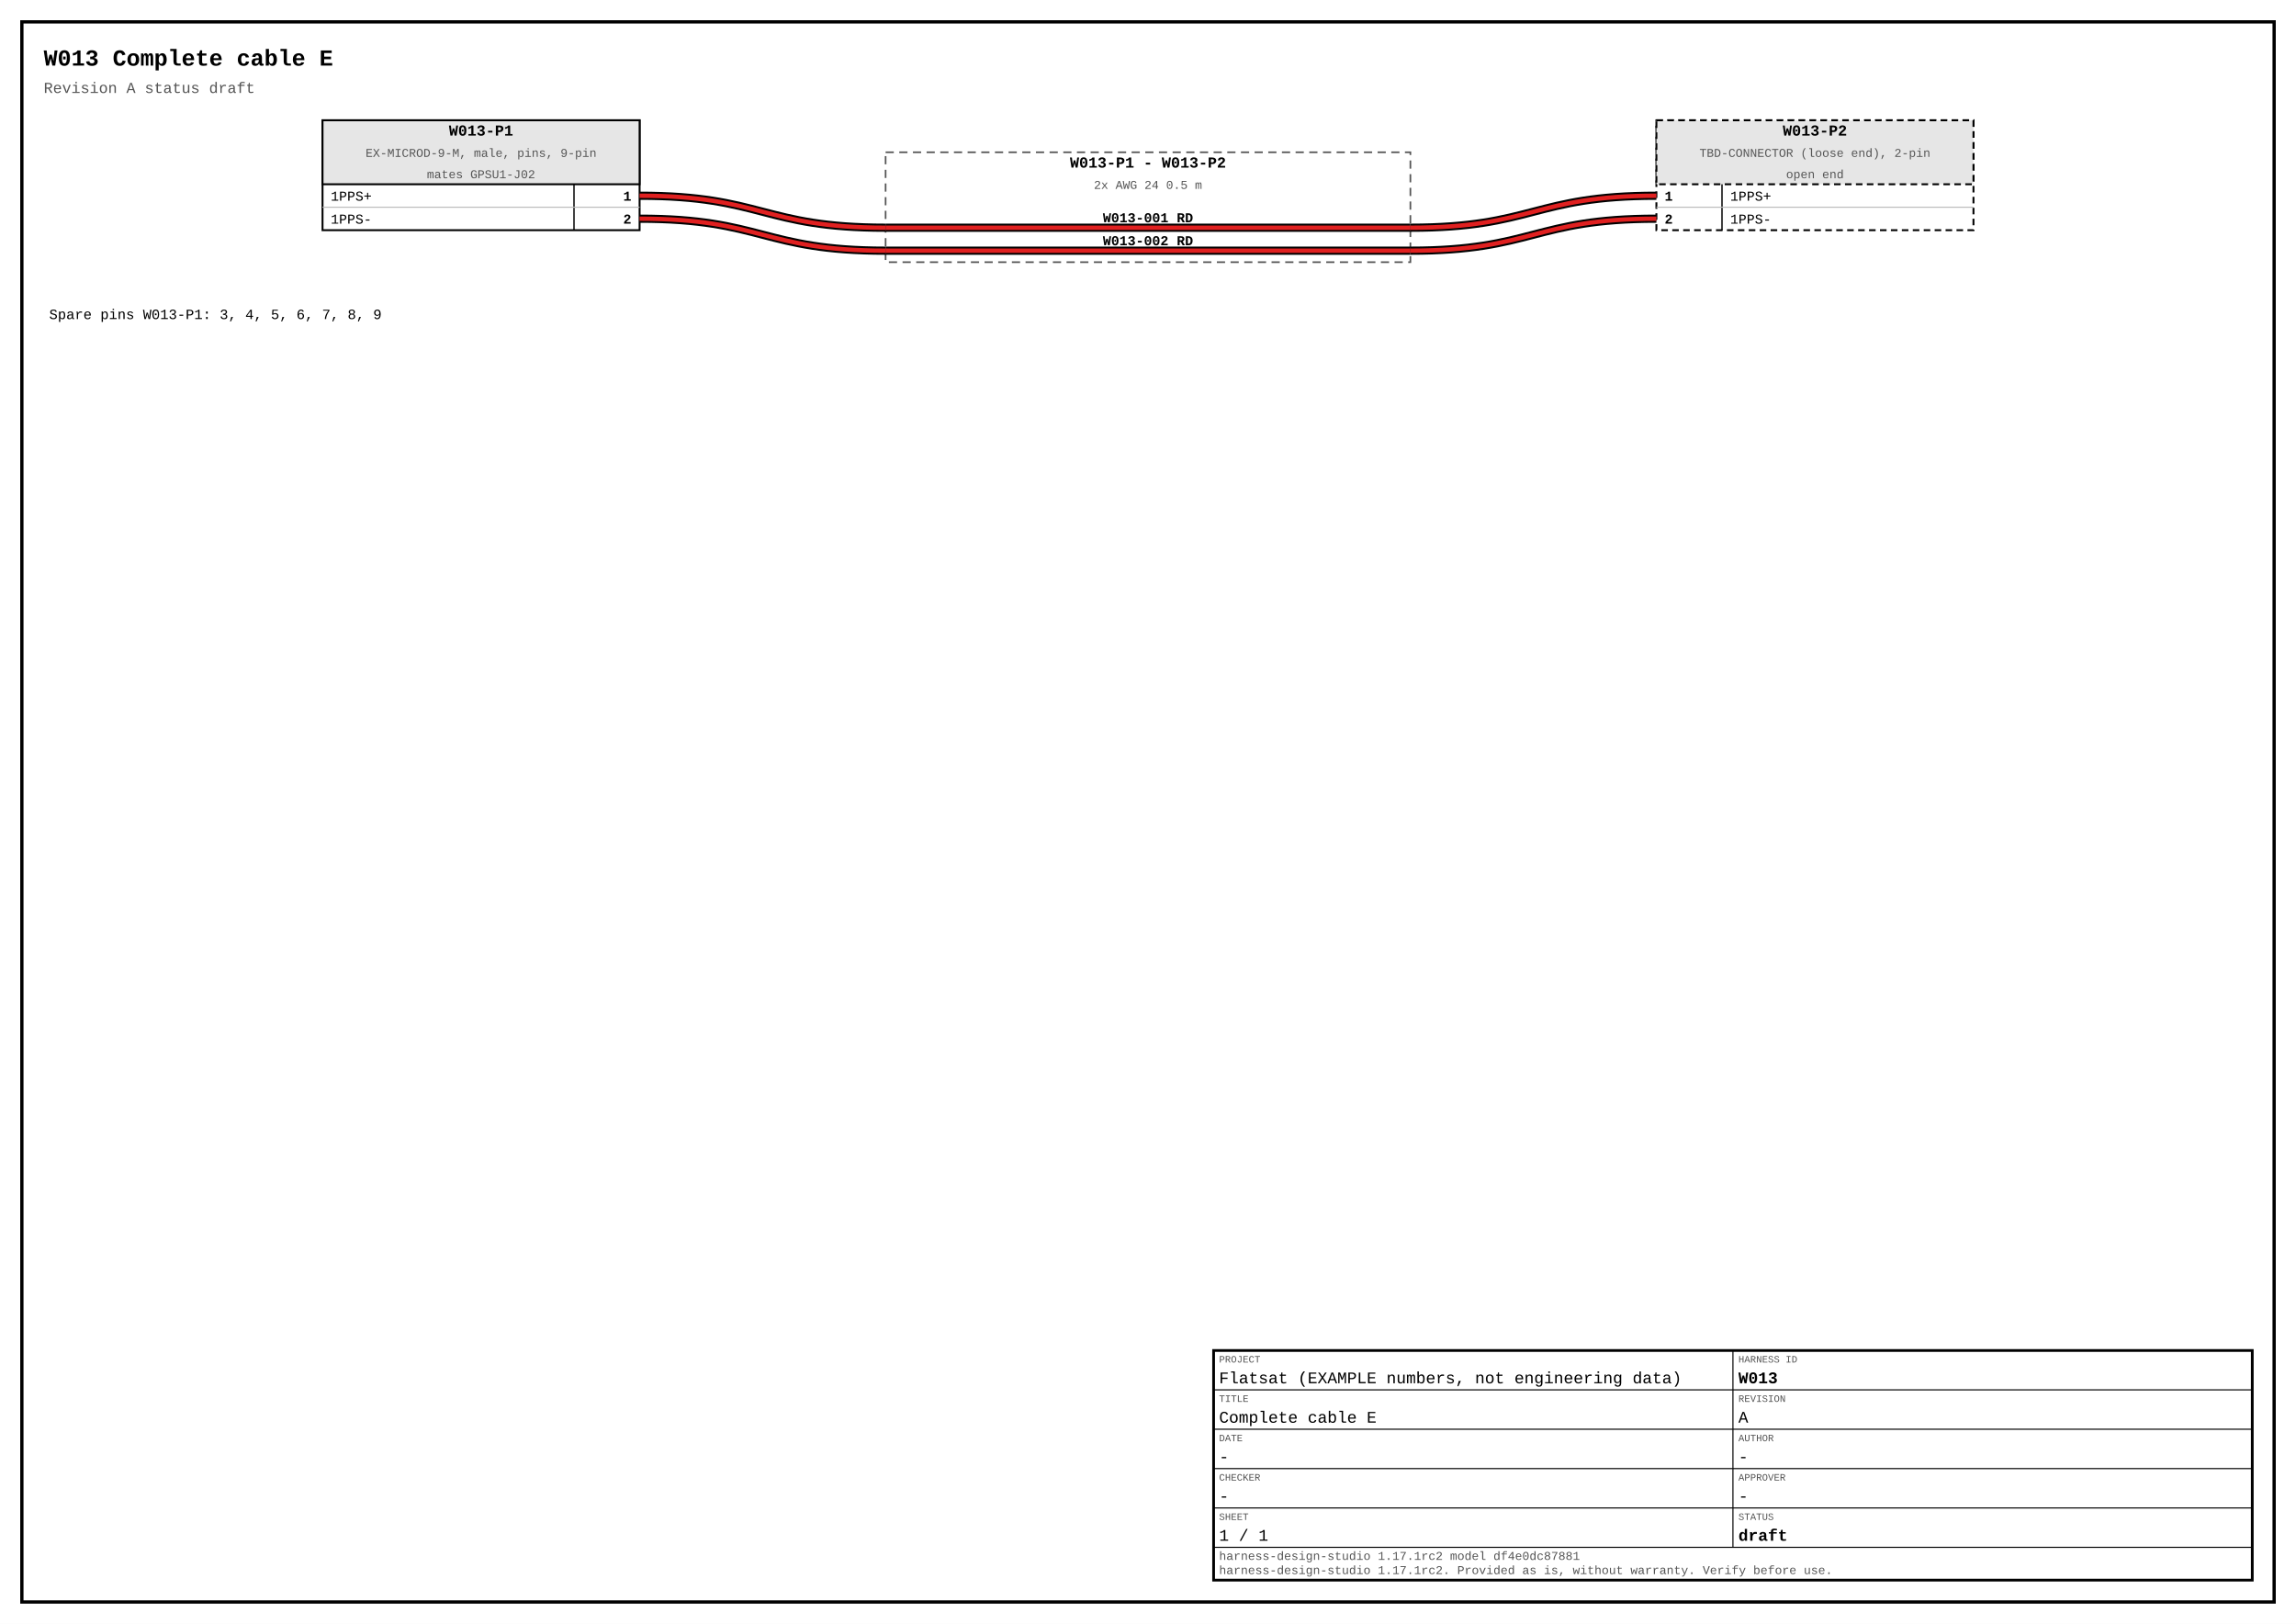
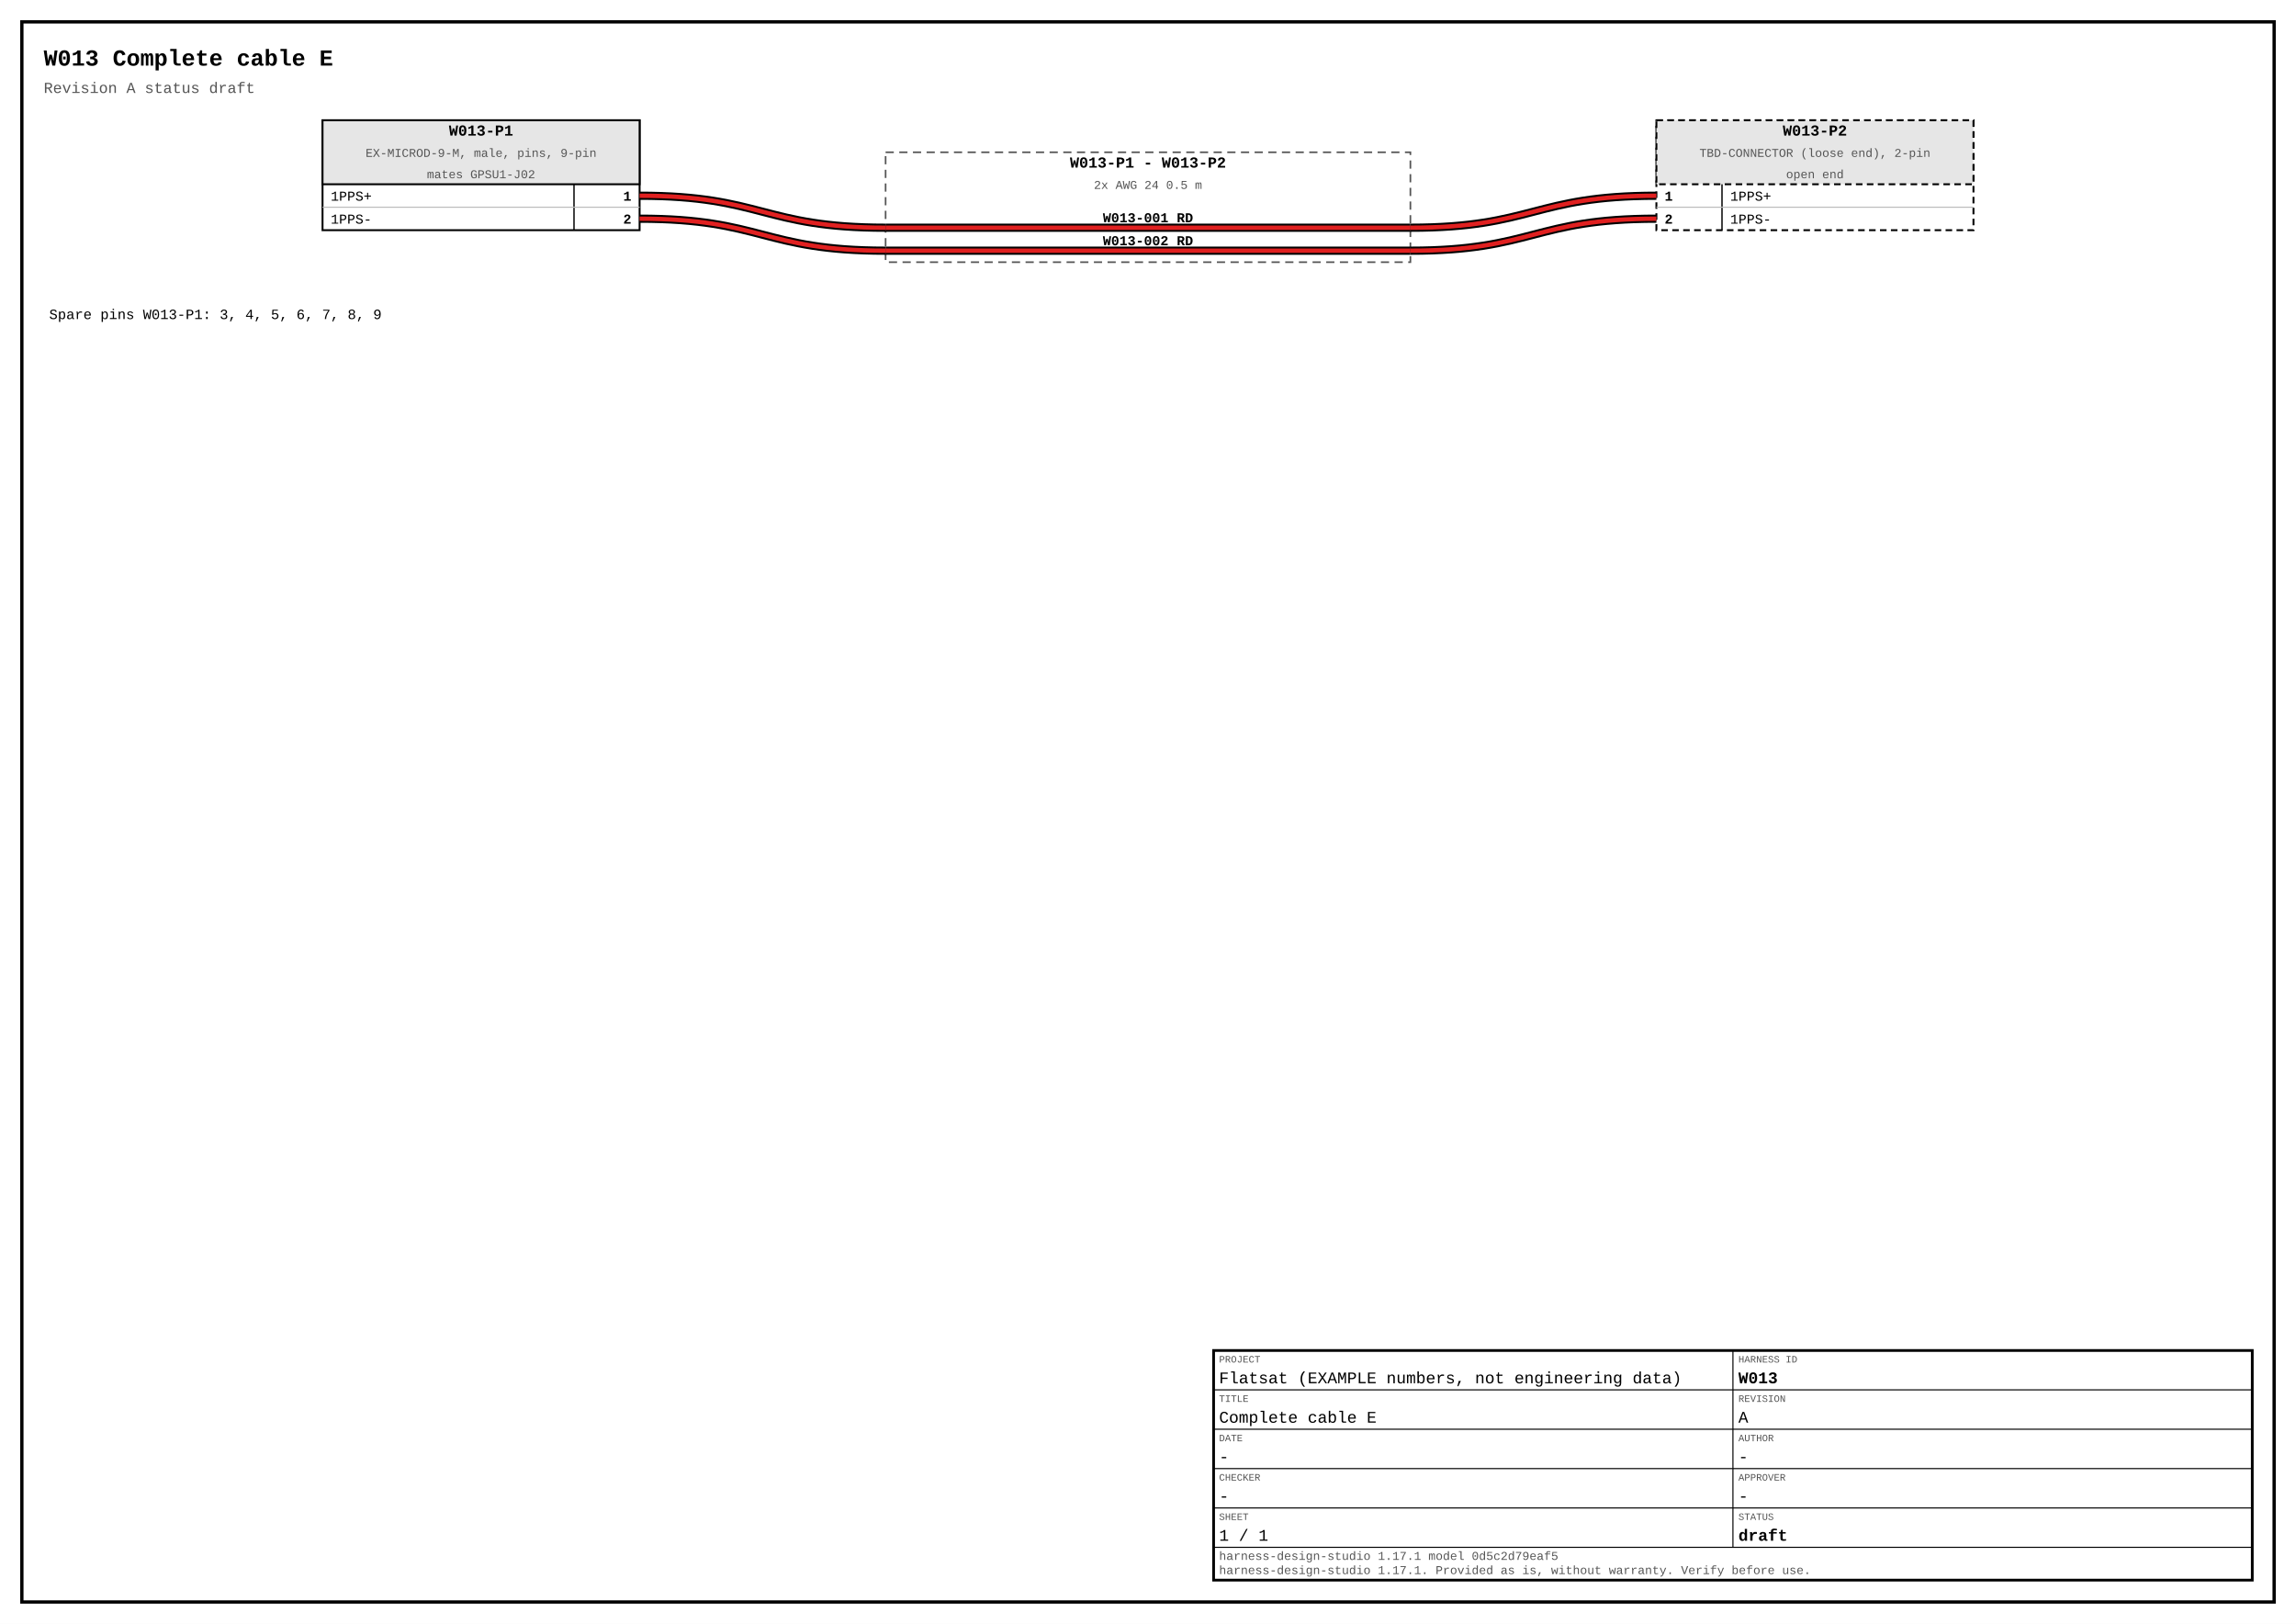
<svg xmlns="http://www.w3.org/2000/svg" width="420mm" height="297mm" viewBox="0 0 420 297" font-family="Courier New, Courier, monospace">
  <rect x="0" y="0" width="420" height="297" fill="#ffffff" />
  <rect x="4" y="4" width="412" height="289" fill="none" stroke="#000000" stroke-width="0.6" />
  <text x="8" y="12" font-size="4.2" font-weight="bold" text-anchor="start" fill="#000000">W013  Complete cable E</text>
  <text x="8" y="17" font-size="2.8" text-anchor="start" fill="#555555">Revision A  status draft</text>
  <rect x="59" y="22" width="58" height="20.1" fill="#ffffff" stroke="#000000" stroke-width="0.35" />
  <rect x="59" y="22" width="58" height="11.7" fill="#e6e6e6" stroke="#000000" stroke-width="0.35" />
  <text x="88" y="24.8" font-size="2.8" font-weight="bold" text-anchor="middle" fill="#000000">W013-P1</text>
  <text x="88" y="28.7" font-size="2.2" text-anchor="middle" fill="#555555">EX-MICROD-9-M, male, pins, 9-pin</text>
  <text x="88" y="32.6" font-size="2.2" text-anchor="middle" fill="#555555">mates GPSU1-J02</text>
  <line x1="105" y1="33.7" x2="105" y2="42.1" stroke="#000000" stroke-width="0.25" />
  <line x1="59" y1="37.9" x2="117" y2="37.9" stroke="#bbbbbb" stroke-width="0.2" />
  <text x="60.5" y="36.7" font-size="2.5" text-anchor="start" fill="#000000" data-ref="sig/W013-P1/1">1PPS+</text>
  <text x="115.5" y="36.7" font-size="2.5" font-weight="bold" text-anchor="end" fill="#000000" data-ref="pin/W013-P1/1">1</text>
  <text x="60.5" y="40.9" font-size="2.5" text-anchor="start" fill="#000000" data-ref="sig/W013-P1/2">1PPS-</text>
  <text x="115.5" y="40.9" font-size="2.5" font-weight="bold" text-anchor="end" fill="#000000" data-ref="pin/W013-P1/2">2</text>
  <rect x="303" y="22" width="58" height="20.1" fill="#ffffff" stroke="#000000" stroke-width="0.35" stroke-dasharray="1.2 0.8" />
  <rect x="303" y="22" width="58" height="11.7" fill="#e6e6e6" stroke="#000000" stroke-width="0.35" stroke-dasharray="1.2 0.8" />
  <text x="332" y="24.8" font-size="2.8" font-weight="bold" text-anchor="middle" fill="#000000">W013-P2</text>
  <text x="332" y="28.7" font-size="2.2" text-anchor="middle" fill="#555555" data-ref="part/W013-P2">TBD-CONNECTOR (loose end), 2-pin</text>
  <text x="332" y="32.6" font-size="2.2" text-anchor="middle" fill="#555555" data-ref="end/W013-P2">open end</text>
  <line x1="315" y1="33.7" x2="315" y2="42.1" stroke="#000000" stroke-width="0.25" />
  <line x1="303" y1="37.9" x2="361" y2="37.9" stroke="#bbbbbb" stroke-width="0.2" />
  <text x="304.5" y="36.7" font-size="2.5" font-weight="bold" text-anchor="start" fill="#000000" data-ref="pin/W013-P2/1">1</text>
  <text x="316.5" y="36.7" font-size="2.5" text-anchor="start" fill="#000000" data-ref="sig/W013-P2/1">1PPS+</text>
  <text x="304.5" y="40.9" font-size="2.5" font-weight="bold" text-anchor="start" fill="#000000" data-ref="pin/W013-P2/2">2</text>
  <text x="316.5" y="40.9" font-size="2.5" text-anchor="start" fill="#000000" data-ref="sig/W013-P2/2">1PPS-</text>
  <rect x="162" y="27.85" width="96" height="20.1" fill="none" stroke="#555555" stroke-width="0.3" stroke-dasharray="1.5 1" />
  <text x="210" y="30.65" font-size="2.8" font-weight="bold" text-anchor="middle" fill="#000000">W013-P1 - W013-P2</text>
  <text x="210" y="34.55" font-size="2.2" text-anchor="middle" fill="#555555">2x  AWG 24  0.5 m</text>
  <path d="M 117 35.8 C 139.5 35.8 139.5 41.65 162 41.65" fill="none" stroke="#000000" stroke-width="1.5" />
  <line x1="162" y1="41.65" x2="258" y2="41.65" stroke="#000000" stroke-width="1.5" />
  <path d="M 258 41.65 C 280.5 41.65 280.5 35.8 303 35.8" fill="none" stroke="#000000" stroke-width="1.5" />
  <path d="M 117 35.8 C 139.5 35.8 139.5 41.65 162 41.65" fill="none" stroke="#e02020" stroke-width="0.8" />
  <line x1="162" y1="41.65" x2="258" y2="41.65" stroke="#e02020" stroke-width="0.8" />
  <path d="M 258 41.65 C 280.5 41.65 280.5 35.8 303 35.8" fill="none" stroke="#e02020" stroke-width="0.8" />
  <text x="210" y="40.65" font-size="2.5" font-weight="bold" text-anchor="middle" fill="#000000">W013-001  RD</text>
  <path d="M 117 40 C 139.5 40 139.5 45.85 162 45.85" fill="none" stroke="#000000" stroke-width="1.5" />
  <line x1="162" y1="45.85" x2="258" y2="45.85" stroke="#000000" stroke-width="1.5" />
  <path d="M 258 45.85 C 280.5 45.85 280.5 40 303 40" fill="none" stroke="#000000" stroke-width="1.5" />
  <path d="M 117 40 C 139.5 40 139.5 45.85 162 45.85" fill="none" stroke="#e02020" stroke-width="0.8" />
  <line x1="162" y1="45.85" x2="258" y2="45.85" stroke="#e02020" stroke-width="0.8" />
  <path d="M 258 45.85 C 280.5 45.85 280.5 40 303 40" fill="none" stroke="#e02020" stroke-width="0.8" />
  <text x="210" y="44.85" font-size="2.5" font-weight="bold" text-anchor="middle" fill="#000000">W013-002  RD</text>
  <text x="9" y="58.35" font-size="2.6" text-anchor="start" fill="#000000">Spare pins W013-P1: 3, 4, 5, 6, 7, 8, 9</text>
  <rect x="222" y="247" width="190" height="42" fill="none" stroke="#000000" stroke-width="0.5" />
  <line x1="222" y1="247" x2="317" y2="247" stroke="#000000" stroke-width="0.2" />
  <text x="223" y="249.2" font-size="1.8" text-anchor="start" fill="#555555">PROJECT</text>
  <text x="223" y="253" font-size="3" text-anchor="start" fill="#000000">Flatsat (EXAMPLE numbers, not engineering data)</text>
  <line x1="317" y1="247" x2="412" y2="247" stroke="#000000" stroke-width="0.2" />
  <text x="318" y="249.2" font-size="1.8" text-anchor="start" fill="#555555">HARNESS ID</text>
  <text x="318" y="253" font-size="3" font-weight="bold" text-anchor="start" fill="#000000">W013</text>
  <line x1="222" y1="254.2" x2="317" y2="254.2" stroke="#000000" stroke-width="0.2" />
  <text x="223" y="256.4" font-size="1.8" text-anchor="start" fill="#555555">TITLE</text>
  <text x="223" y="260.2" font-size="3" text-anchor="start" fill="#000000">Complete cable E</text>
  <line x1="317" y1="254.2" x2="412" y2="254.2" stroke="#000000" stroke-width="0.2" />
  <text x="318" y="256.4" font-size="1.8" text-anchor="start" fill="#555555">REVISION</text>
  <text x="318" y="260.2" font-size="3" text-anchor="start" fill="#000000">A</text>
  <line x1="222" y1="261.4" x2="317" y2="261.4" stroke="#000000" stroke-width="0.2" />
  <text x="223" y="263.6" font-size="1.8" text-anchor="start" fill="#555555">DATE</text>
  <text x="223" y="267.4" font-size="3" text-anchor="start" fill="#000000">-</text>
  <line x1="317" y1="261.4" x2="412" y2="261.4" stroke="#000000" stroke-width="0.2" />
  <text x="318" y="263.6" font-size="1.8" text-anchor="start" fill="#555555">AUTHOR</text>
  <text x="318" y="267.4" font-size="3" text-anchor="start" fill="#000000">-</text>
  <line x1="222" y1="268.6" x2="317" y2="268.6" stroke="#000000" stroke-width="0.2" />
  <text x="223" y="270.8" font-size="1.8" text-anchor="start" fill="#555555">CHECKER</text>
  <text x="223" y="274.6" font-size="3" text-anchor="start" fill="#000000">-</text>
  <line x1="317" y1="268.6" x2="412" y2="268.6" stroke="#000000" stroke-width="0.2" />
  <text x="318" y="270.8" font-size="1.8" text-anchor="start" fill="#555555">APPROVER</text>
  <text x="318" y="274.6" font-size="3" text-anchor="start" fill="#000000">-</text>
  <line x1="222" y1="275.8" x2="317" y2="275.8" stroke="#000000" stroke-width="0.2" />
  <text x="223" y="278" font-size="1.8" text-anchor="start" fill="#555555">SHEET</text>
  <text x="223" y="281.8" font-size="3" text-anchor="start" fill="#000000">1 / 1</text>
  <line x1="317" y1="275.8" x2="412" y2="275.8" stroke="#000000" stroke-width="0.2" />
  <text x="318" y="278" font-size="1.8" text-anchor="start" fill="#555555">STATUS</text>
  <text x="318" y="281.8" font-size="3" font-weight="bold" text-anchor="start" fill="#000000">draft</text>
  <line x1="317" y1="247" x2="317" y2="283" stroke="#000000" stroke-width="0.2" />
  <line x1="222" y1="283" x2="412" y2="283" stroke="#000000" stroke-width="0.2" />
-   <text x="223" y="285.3" font-size="2.2" text-anchor="start" fill="#555555">harness-design-studio 1.17.1rc2 model df4e0dc87881</text>
-   <text x="223" y="287.9" font-size="2.2" text-anchor="start" fill="#555555">harness-design-studio 1.17.1rc2. Provided as is, without warranty. Verify before use.</text>
+   <text x="223" y="285.3" font-size="2.2" text-anchor="start" fill="#555555">harness-design-studio 1.17.1 model 0d5c2d79eaf5</text>
+   <text x="223" y="287.9" font-size="2.2" text-anchor="start" fill="#555555">harness-design-studio 1.17.1. Provided as is, without warranty. Verify before use.</text>
</svg>
